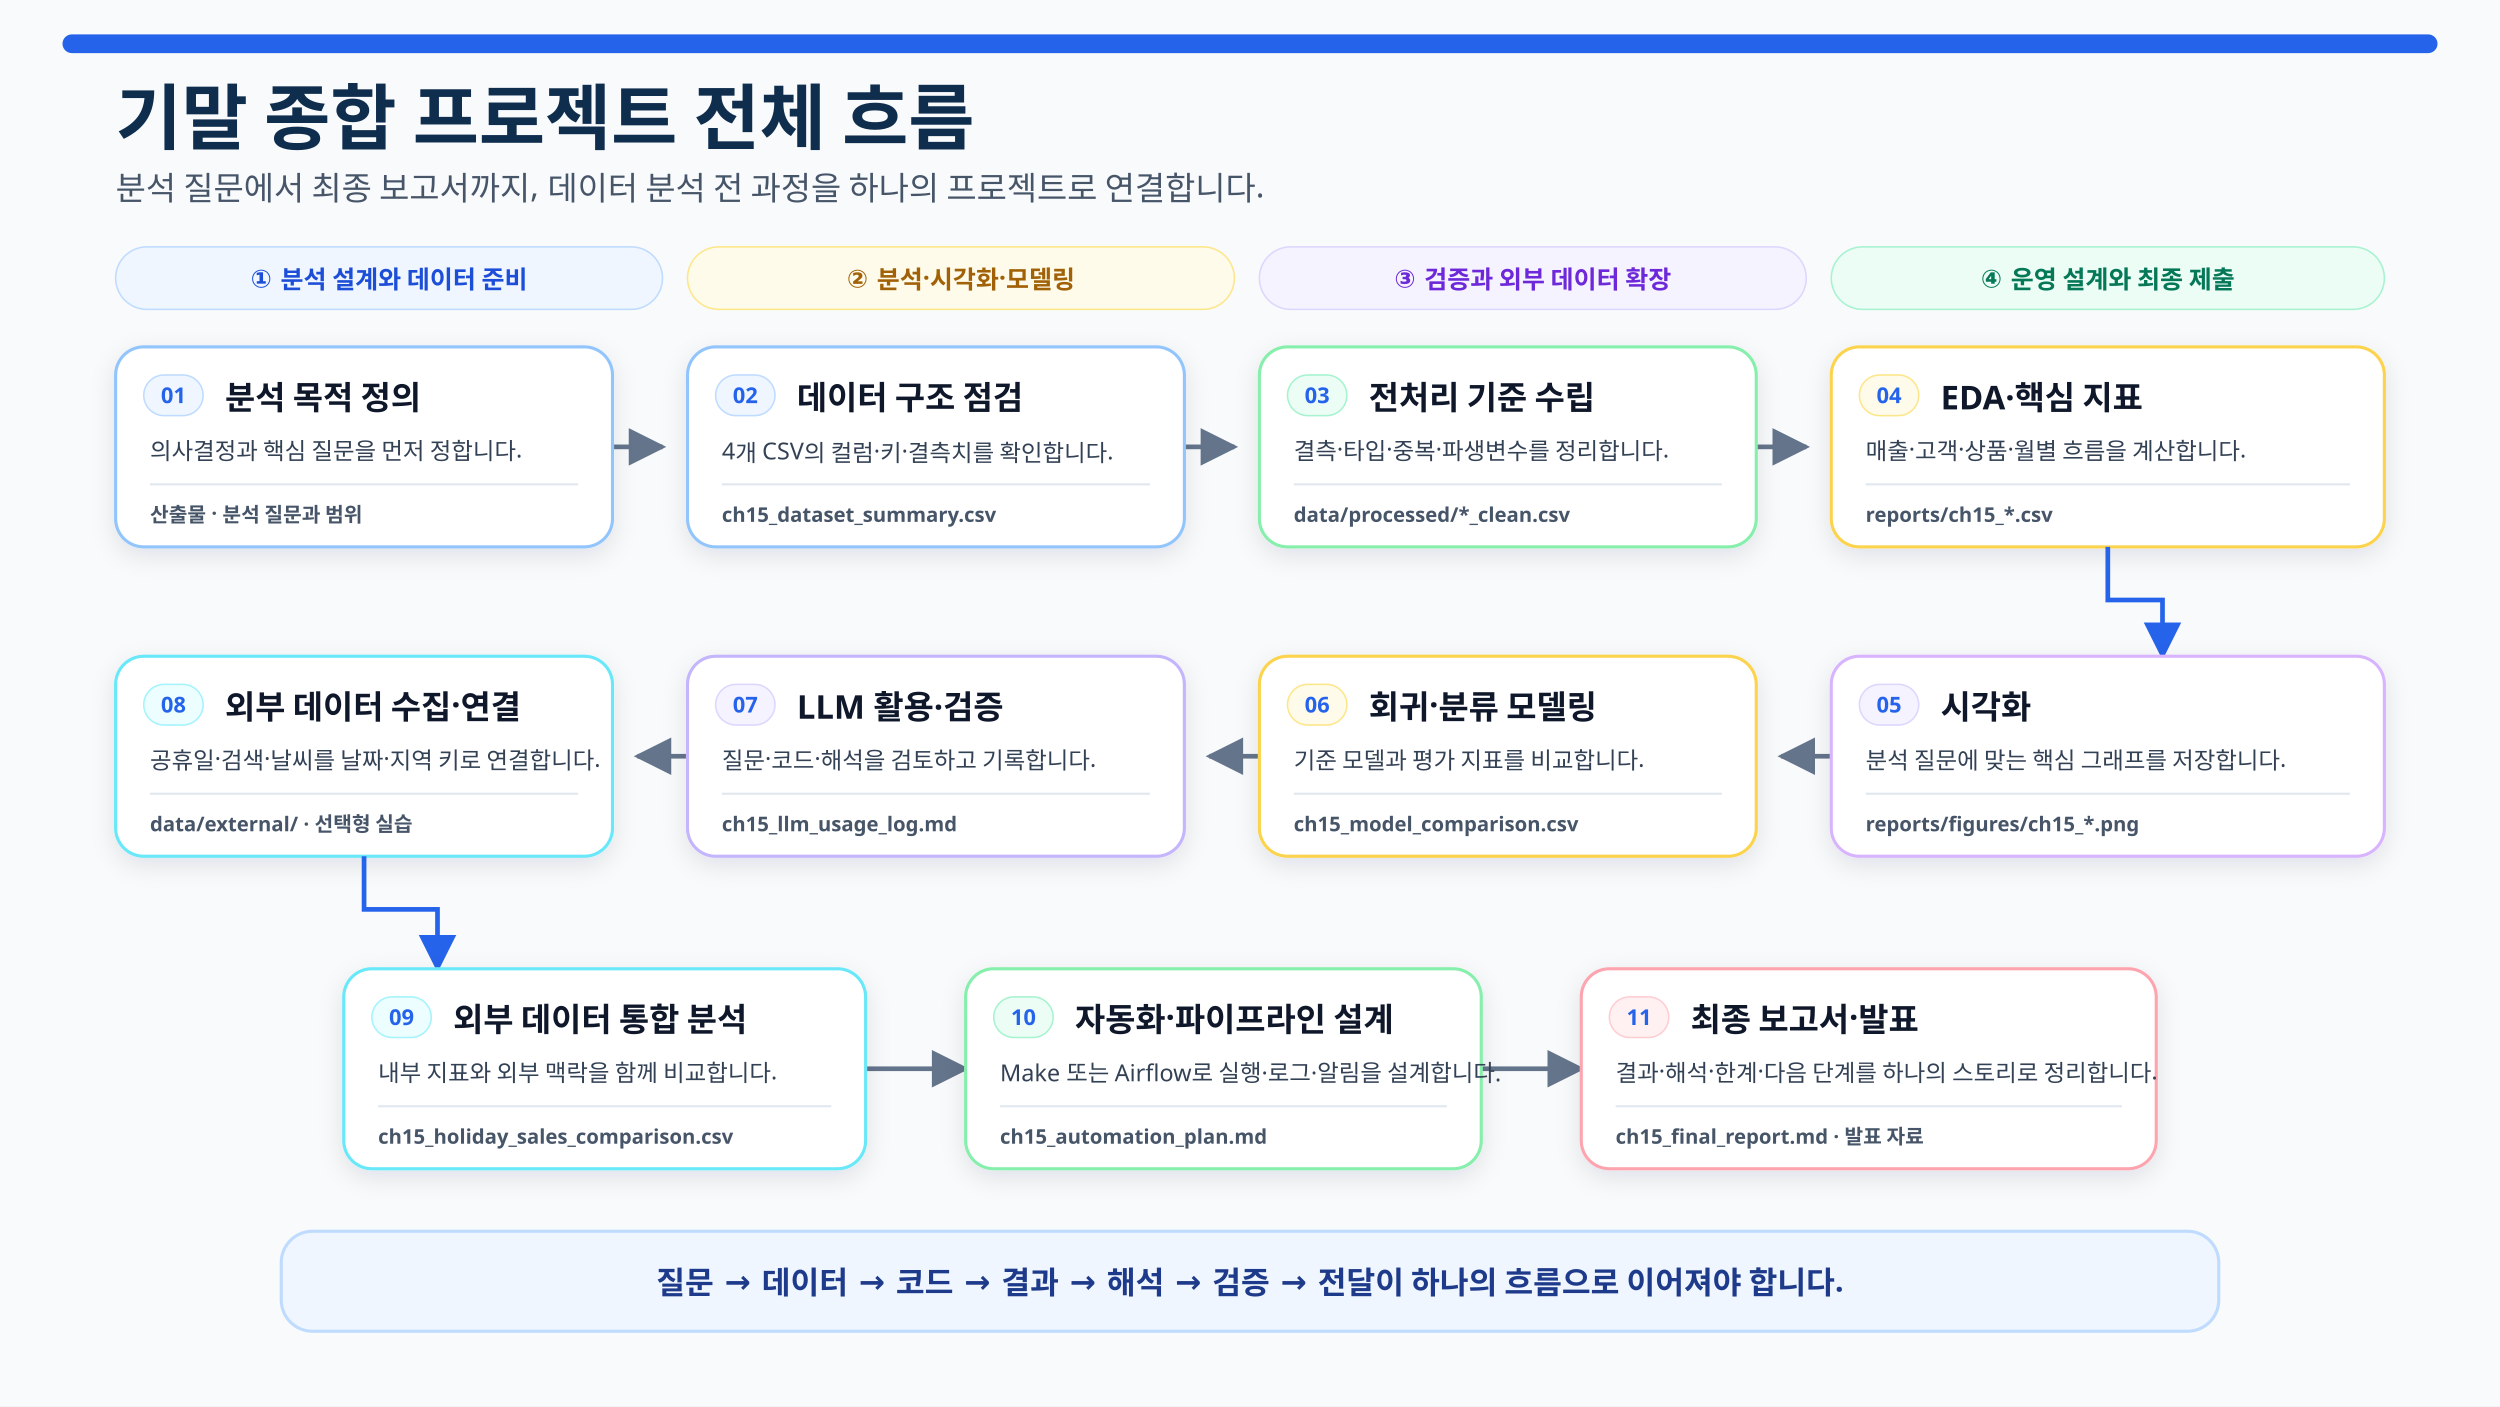
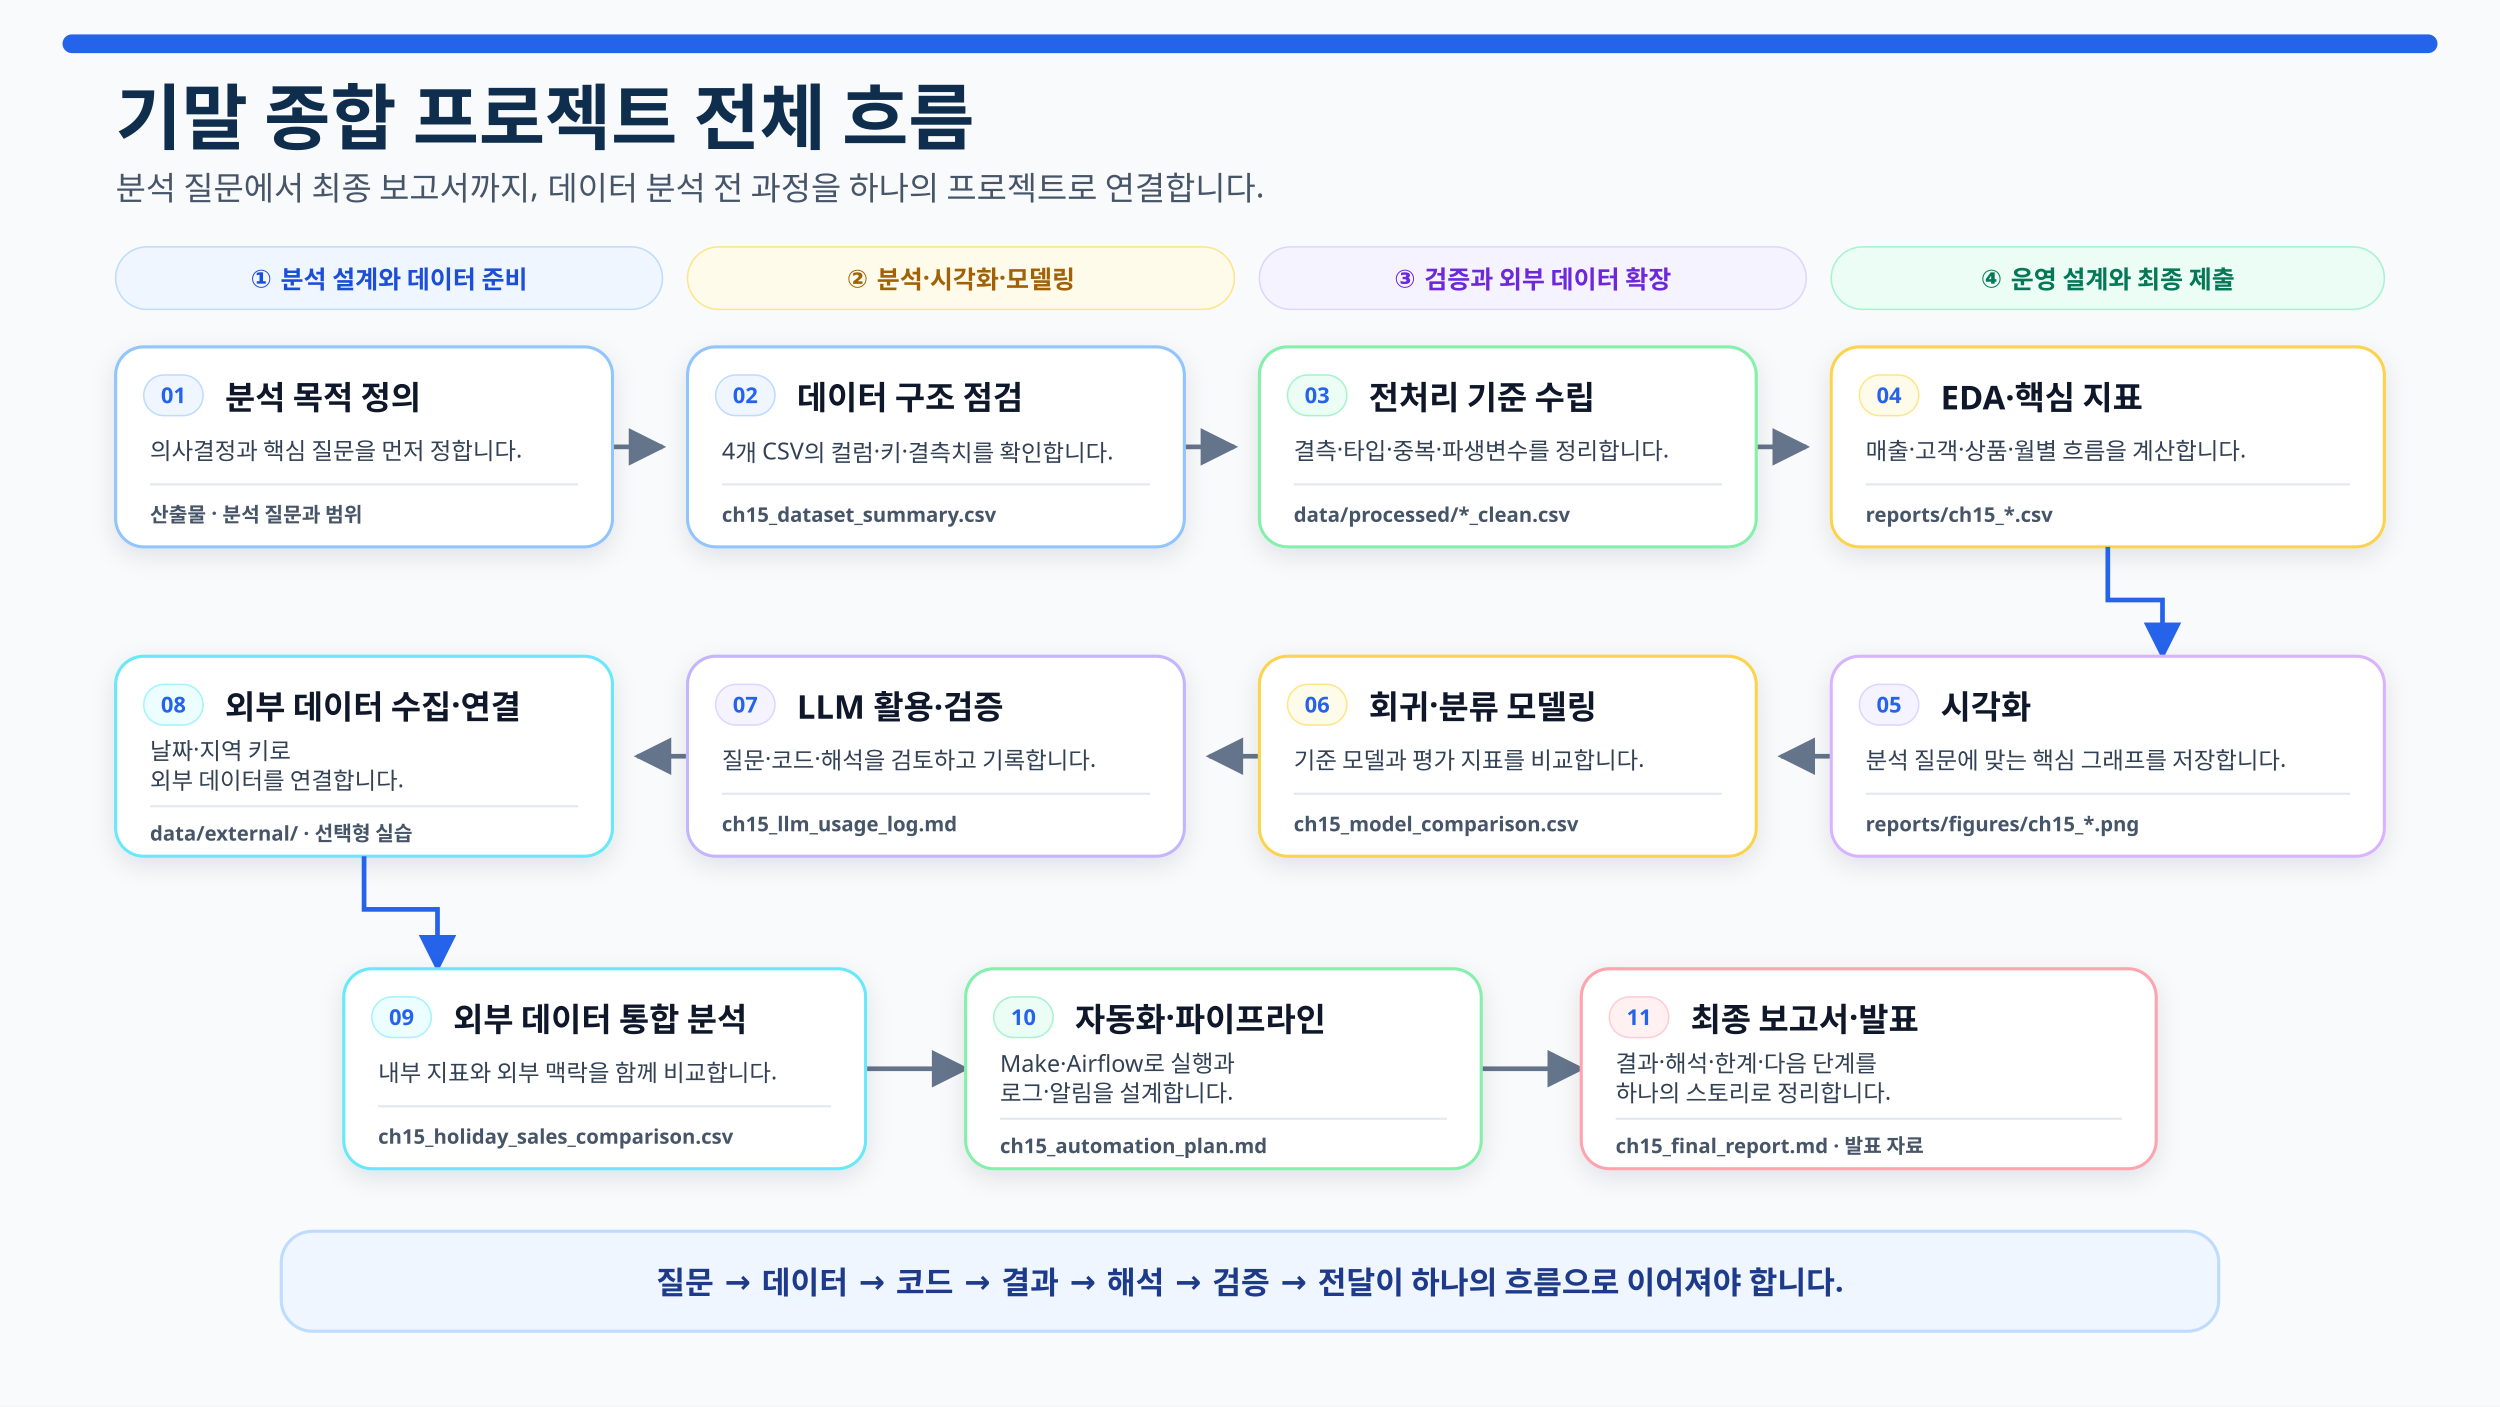
<svg xmlns="http://www.w3.org/2000/svg" width="1600" height="900" viewBox="0 0 1600 900" role="img" aria-labelledby="title desc">
  <defs>
    <filter id="shadow" x="-15%" y="-20%" width="130%" height="145%">
      <feDropShadow dx="0" dy="5" stdDeviation="8" flood-color="#0f172a" flood-opacity="0.10" />
    </filter>
    <marker id="arrow" viewBox="0 0 10 10" refX="9" refY="5" markerWidth="8" markerHeight="8" orient="auto">
      <path d="M0 0 L10 5 L0 10 Z" fill="#64748b" />
    </marker>
    <marker id="arrowBlue" viewBox="0 0 10 10" refX="9" refY="5" markerWidth="8" markerHeight="8" orient="auto">
      <path d="M0 0 L10 5 L0 10 Z" fill="#2563eb" />
    </marker>
    <style>
      text { font-family: "NanumSquare","Noto Sans KR","Malgun Gothic",sans-serif; }
      .mono { font-family: "D2Coding","Cascadia Mono","Consolas",monospace; }
      .title { font-size: 46px; font-weight: 800; fill: #0f2d4d; }
      .subtitle { font-size: 21px; font-weight: 500; fill: #475569; }
      .phase { font-size: 16px; font-weight: 800; }
      .num { font-size: 14px; font-weight: 800; fill: #2563eb; }
      .cardTitle { font-size: 21px; font-weight: 800; fill: #0f172a; }
      .cardBody { font-size: 15px; font-weight: 500; fill: #334155; }
      .output { font-size: 13px; font-weight: 700; fill: #475569; }
      .noteTitle { font-size: 20px; font-weight: 800; fill: #0f2d4d; }
      .noteBody { font-size: 16px; font-weight: 500; fill: #334155; }
      .footer { font-size: 20px; font-weight: 750; fill: #1e3a8a; }
      .card { fill: #ffffff; stroke-width: 2; filter: url(#shadow); }
      .line { fill: none; stroke: #64748b; stroke-width: 3; marker-end: url(#arrow); }
      .turn { fill: none; stroke: #2563eb; stroke-width: 3; marker-end: url(#arrowBlue); }
      .divider { stroke: #e2e8f0; stroke-width: 1.4; }
    </style>
  </defs>
  <rect width="1600" height="900" fill="#f8fafc" />
  <rect x="40" y="22" width="1520" height="12" rx="6" fill="#2563eb" />
  <text x="74" y="92" class="title">기말 종합 프로젝트 전체 흐름</text>
  <text x="74" y="128" class="subtitle">분석 질문에서 최종 보고서까지, 데이터 분석 전 과정을 하나의 프로젝트로 연결합니다.</text>
  <rect x="74" y="158" width="350" height="40" rx="20" fill="#eff6ff" stroke="#bfdbfe" />
  <text x="249" y="184" text-anchor="middle" class="phase" fill="#1d4ed8">① 분석 설계와 데이터 준비</text>
  <rect x="440" y="158" width="350" height="40" rx="20" fill="#fffbeb" stroke="#fde68a" />
  <text x="615" y="184" text-anchor="middle" class="phase" fill="#a16207">② 분석·시각화·모델링</text>
  <rect x="806" y="158" width="350" height="40" rx="20" fill="#f5f3ff" stroke="#ddd6fe" />
  <text x="981" y="184" text-anchor="middle" class="phase" fill="#6d28d9">③ 검증과 외부 데이터 확장</text>
  <rect x="1172" y="158" width="354" height="40" rx="20" fill="#ecfdf5" stroke="#a7f3d0" />
  <text x="1349" y="184" text-anchor="middle" class="phase" fill="#047857">④ 운영 설계와 최종 제출</text>
  <path class="line" d="M392 286 H424" />
  <path class="line" d="M758 286 H790" />
  <path class="line" d="M1124 286 H1156" />
  <g transform="translate(74 222)">
    <rect class="card" width="318" height="128" rx="18" stroke="#93c5fd" />
    <rect x="18" y="18" width="38" height="26" rx="13" fill="#eff6ff" stroke="#bfdbfe" />
    <text x="37" y="36" text-anchor="middle" class="num">01</text>
    <text x="70" y="40" class="cardTitle">분석 목적 정의</text>
    <text x="22" y="72" class="cardBody">의사결정과 핵심 질문을 먼저 정합니다.</text>
    <line x1="22" y1="88" x2="296" y2="88" class="divider" />
    <text x="22" y="112" class="output">산출물 · 분석 질문과 범위</text>
  </g>
  <g transform="translate(440 222)">
    <rect class="card" width="318" height="128" rx="18" stroke="#93c5fd" />
    <rect x="18" y="18" width="38" height="26" rx="13" fill="#eff6ff" stroke="#bfdbfe" />
    <text x="37" y="36" text-anchor="middle" class="num">02</text>
    <text x="70" y="40" class="cardTitle">데이터 구조 점검</text>
    <text x="22" y="72" class="cardBody">4개 CSV의 컬럼·키·결측치를 확인합니다.</text>
    <line x1="22" y1="88" x2="296" y2="88" class="divider" />
    <text x="22" y="112" class="output">ch15_dataset_summary.csv</text>
  </g>
  <g transform="translate(806 222)">
    <rect class="card" width="318" height="128" rx="18" stroke="#86efac" />
    <rect x="18" y="18" width="38" height="26" rx="13" fill="#ecfdf5" stroke="#a7f3d0" />
    <text x="37" y="36" text-anchor="middle" class="num">03</text>
    <text x="70" y="40" class="cardTitle">전처리 기준 수립</text>
    <text x="22" y="72" class="cardBody">결측·타입·중복·파생변수를 정리합니다.</text>
    <line x1="22" y1="88" x2="296" y2="88" class="divider" />
    <text x="22" y="112" class="output">data/processed/*_clean.csv</text>
  </g>
  <g transform="translate(1172 222)">
    <rect class="card" width="354" height="128" rx="18" stroke="#fcd34d" />
    <rect x="18" y="18" width="38" height="26" rx="13" fill="#fffbeb" stroke="#fde68a" />
    <text x="37" y="36" text-anchor="middle" class="num">04</text>
    <text x="70" y="40" class="cardTitle">EDA·핵심 지표</text>
    <text x="22" y="72" class="cardBody">매출·고객·상품·월별 흐름을 계산합니다.</text>
    <line x1="22" y1="88" x2="332" y2="88" class="divider" />
    <text x="22" y="112" class="output">reports/ch15_*.csv</text>
  </g>
  <path class="turn" d="M1349 350 V384 H1384 V420" />
  <path class="line" d="M1172 484 H1140" />
  <path class="line" d="M806 484 H774" />
  <path class="line" d="M440 484 H408" />
  <g transform="translate(1172 420)">
    <rect class="card" width="354" height="128" rx="18" stroke="#d8b4fe" />
    <rect x="18" y="18" width="38" height="26" rx="13" fill="#f5f3ff" stroke="#ddd6fe" />
    <text x="37" y="36" text-anchor="middle" class="num">05</text>
    <text x="70" y="40" class="cardTitle">시각화</text>
    <text x="22" y="72" class="cardBody">분석 질문에 맞는 핵심 그래프를 저장합니다.</text>
    <line x1="22" y1="88" x2="332" y2="88" class="divider" />
    <text x="22" y="112" class="output">reports/figures/ch15_*.png</text>
  </g>
  <g transform="translate(806 420)">
    <rect class="card" width="318" height="128" rx="18" stroke="#fcd34d" />
    <rect x="18" y="18" width="38" height="26" rx="13" fill="#fffbeb" stroke="#fde68a" />
    <text x="37" y="36" text-anchor="middle" class="num">06</text>
    <text x="70" y="40" class="cardTitle">회귀·분류 모델링</text>
    <text x="22" y="72" class="cardBody">기준 모델과 평가 지표를 비교합니다.</text>
    <line x1="22" y1="88" x2="296" y2="88" class="divider" />
    <text x="22" y="112" class="output">ch15_model_comparison.csv</text>
  </g>
  <g transform="translate(440 420)">
    <rect class="card" width="318" height="128" rx="18" stroke="#c4b5fd" />
    <rect x="18" y="18" width="38" height="26" rx="13" fill="#f5f3ff" stroke="#ddd6fe" />
    <text x="37" y="36" text-anchor="middle" class="num">07</text>
    <text x="70" y="40" class="cardTitle">LLM 활용·검증</text>
    <text x="22" y="72" class="cardBody">질문·코드·해석을 검토하고 기록합니다.</text>
    <line x1="22" y1="88" x2="296" y2="88" class="divider" />
    <text x="22" y="112" class="output">ch15_llm_usage_log.md</text>
  </g>
  <g transform="translate(74 420)">
    <rect class="card" width="318" height="128" rx="18" stroke="#67e8f9" />
    <rect x="18" y="18" width="38" height="26" rx="13" fill="#ecfeff" stroke="#a5f3fc" />
    <text x="37" y="36" text-anchor="middle" class="num">08</text>
    <text x="70" y="40" class="cardTitle">외부 데이터 수집·연결</text>
-     <text x="22" y="72" class="cardBody">공휴일·검색·날씨를 날짜·지역 키로 연결합니다.</text>
-     <line x1="22" y1="88" x2="296" y2="88" class="divider" />
-     <text x="22" y="112" class="output">data/external/ · 선택형 실습</text>
+     <text x="22" y="66" class="cardBody">날짜·지역 키로</text>
+     <text x="22" y="85" class="cardBody">외부 데이터를 연결합니다.</text>
+     <line x1="22" y1="96" x2="296" y2="96" class="divider" />
+     <text x="22" y="118" class="output">data/external/ · 선택형 실습</text>
  </g>
  <path class="turn" d="M233 548 V582 H280 V620" />
  <path class="line" d="M554 684 H618" />
  <path class="line" d="M948 684 H1012" />
  <g transform="translate(220 620)">
    <rect class="card" width="334" height="128" rx="18" stroke="#67e8f9" />
    <rect x="18" y="18" width="38" height="26" rx="13" fill="#ecfeff" stroke="#a5f3fc" />
    <text x="37" y="36" text-anchor="middle" class="num">09</text>
    <text x="70" y="40" class="cardTitle">외부 데이터 통합 분석</text>
    <text x="22" y="72" class="cardBody">내부 지표와 외부 맥락을 함께 비교합니다.</text>
    <line x1="22" y1="88" x2="312" y2="88" class="divider" />
    <text x="22" y="112" class="output">ch15_holiday_sales_comparison.csv</text>
  </g>
  <g transform="translate(618 620)">
    <rect class="card" width="330" height="128" rx="18" stroke="#86efac" />
    <rect x="18" y="18" width="38" height="26" rx="13" fill="#ecfdf5" stroke="#a7f3d0" />
    <text x="37" y="36" text-anchor="middle" class="num">10</text>
-     <text x="70" y="40" class="cardTitle">자동화·파이프라인 설계</text>
-     <text x="22" y="72" class="cardBody">Make 또는 Airflow로 실행·로그·알림을 설계합니다.</text>
-     <line x1="22" y1="88" x2="308" y2="88" class="divider" />
-     <text x="22" y="112" class="output">ch15_automation_plan.md</text>
+     <text x="70" y="40" class="cardTitle">자동화·파이프라인</text>
+     <text x="22" y="66" class="cardBody">Make·Airflow로 실행과</text>
+     <text x="22" y="85" class="cardBody">로그·알림을 설계합니다.</text>
+     <line x1="22" y1="96" x2="308" y2="96" class="divider" />
+     <text x="22" y="118" class="output">ch15_automation_plan.md</text>
  </g>
  <g transform="translate(1012 620)">
    <rect class="card" width="368" height="128" rx="18" stroke="#fda4af" />
    <rect x="18" y="18" width="38" height="26" rx="13" fill="#fff1f2" stroke="#fecdd3" />
    <text x="37" y="36" text-anchor="middle" class="num">11</text>
    <text x="70" y="40" class="cardTitle">최종 보고서·발표</text>
-     <text x="22" y="72" class="cardBody">결과·해석·한계·다음 단계를 하나의 스토리로 정리합니다.</text>
-     <line x1="22" y1="88" x2="346" y2="88" class="divider" />
-     <text x="22" y="112" class="output">ch15_final_report.md · 발표 자료</text>
+     <text x="22" y="66" class="cardBody">결과·해석·한계·다음 단계를</text>
+     <text x="22" y="85" class="cardBody">하나의 스토리로 정리합니다.</text>
+     <line x1="22" y1="96" x2="346" y2="96" class="divider" />
+     <text x="22" y="118" class="output">ch15_final_report.md · 발표 자료</text>
  </g>
  <rect x="180" y="788" width="1240" height="64" rx="20" fill="#eff6ff" stroke="#bfdbfe" stroke-width="2" />
  <text x="800" y="828" text-anchor="middle" class="footer">질문 → 데이터 → 코드 → 결과 → 해석 → 검증 → 전달이 하나의 흐름으로 이어져야 합니다.</text>
</svg>
